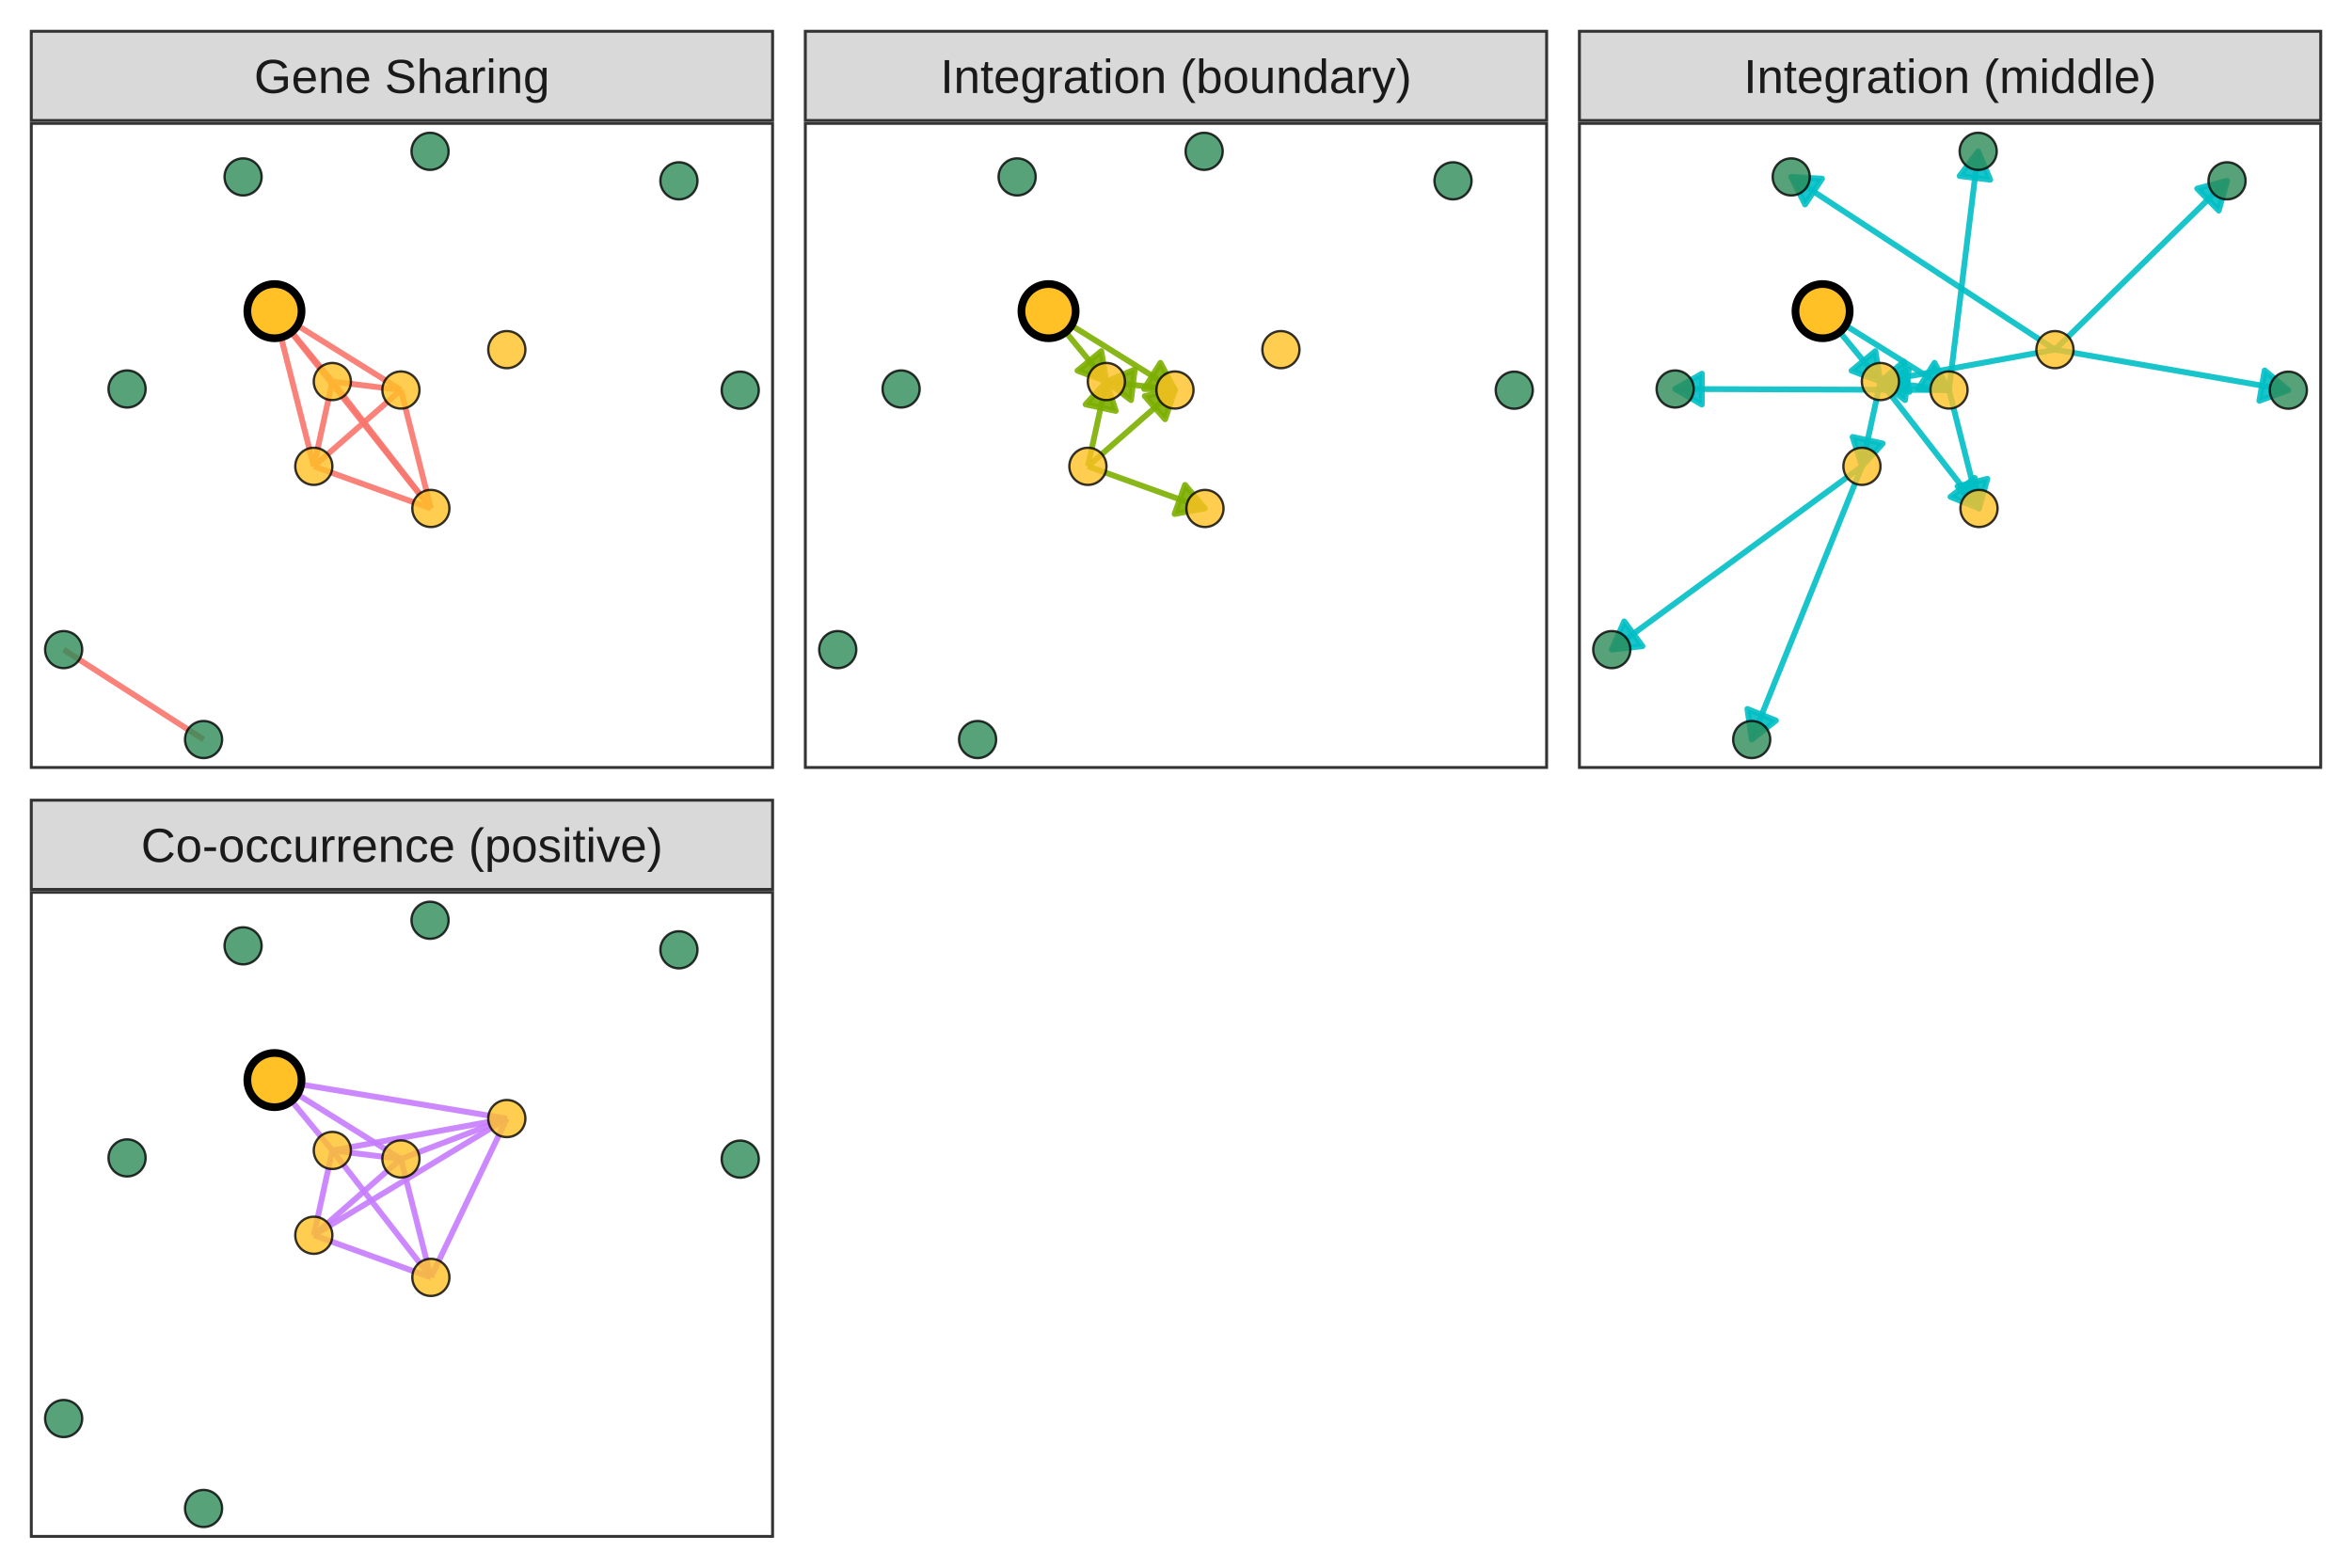
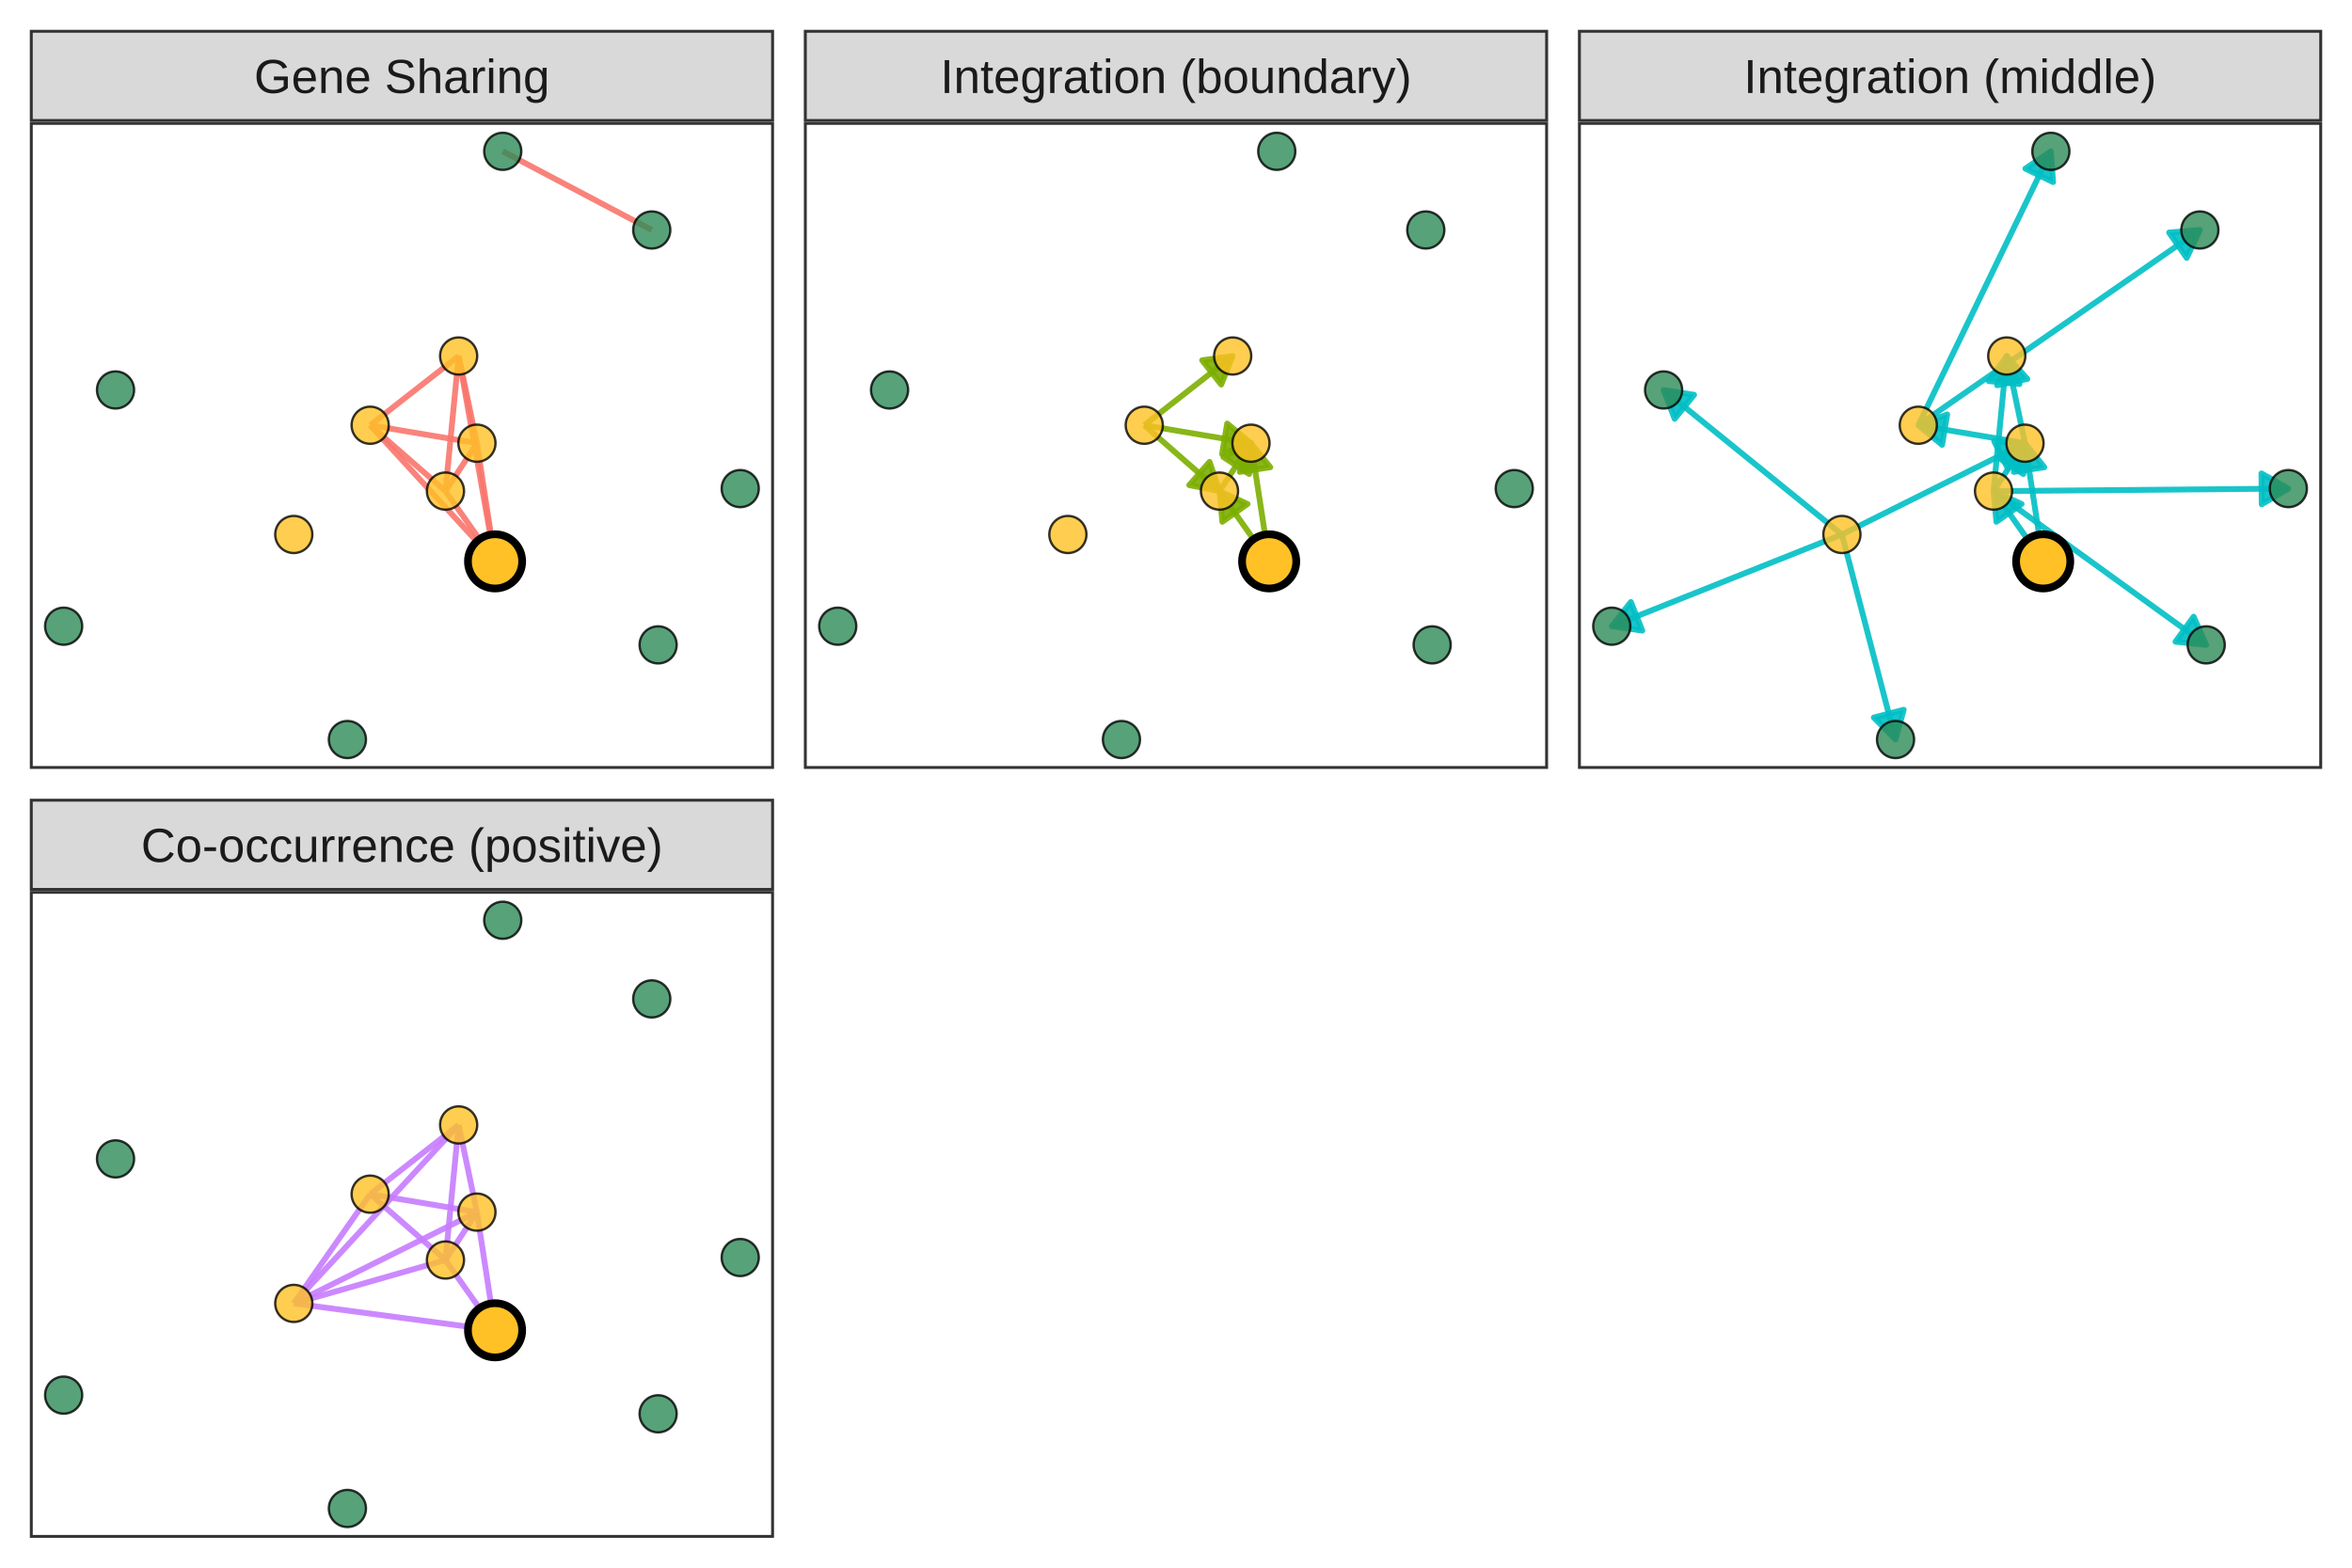
<svg xmlns="http://www.w3.org/2000/svg" width="432.00pt" height="288.00pt" viewBox="0 0 432.00 288.00">
  <g class="svglite">
    <defs>
      <style type="text/css">
    .svglite line, .svglite polyline, .svglite polygon, .svglite path, .svglite rect, .svglite circle {
      fill: none;
      stroke: #000000;
      stroke-linecap: round;
      stroke-linejoin: round;
      stroke-miterlimit: 10.00;
    }
    .svglite text {
      white-space: pre;
    }
    .svglite g.glyphgroup path {
      fill: inherit;
      stroke: none;
    }
  </style>
    </defs>
    <rect width="100%" height="100%" style="stroke: none; fill: #FFFFFF;" />
    <defs>
      <clipPath id="cpMC4wMHw0MzIuMDB8MC4wMHwyODguMDA=">
        <rect x="0.00" y="0.00" width="432.00" height="288.00" />
      </clipPath>
    </defs>
    <g clip-path="url(#cpMC4wMHw0MzIuMDB8MC4wMHwyODguMDA=)">
      <rect x="0" y="0.00" width="432.00" height="288.00" style="stroke-width: 1.07; stroke: #FFFFFF; fill: #FFFFFF;" />
    </g>
    <defs>
      <clipPath id="cpNS40OHwxNDIuMTd8MjIuNDB8MTQxLjI2">
        <rect x="5.48" y="22.40" width="136.69" height="118.86" />
      </clipPath>
    </defs>
    <g clip-path="url(#cpNS40OHwxNDIuMTd8MjIuNDB8MTQxLjI2)">
      <rect x="5.48" y="22.40" width="136.69" height="118.86" style="stroke-width: 1.07; stroke: none; fill: #FFFFFF;" />
-       <line x1="37.39" y1="135.86" x2="11.69" y2="119.34" style="stroke-width: 1.07; stroke: #F8766D; stroke-opacity: 0.90; stroke-linecap: butt;" />
-       <line x1="73.64" y1="71.65" x2="50.41" y2="57.16" style="stroke-width: 1.07; stroke: #F8766D; stroke-opacity: 0.90; stroke-linecap: butt;" />
-       <line x1="73.64" y1="71.65" x2="61.04" y2="70.09" style="stroke-width: 1.07; stroke: #F8766D; stroke-opacity: 0.90; stroke-linecap: butt;" />
-       <line x1="73.64" y1="71.65" x2="79.14" y2="93.41" style="stroke-width: 1.07; stroke: #F8766D; stroke-opacity: 0.90; stroke-linecap: butt;" />
-       <line x1="57.64" y1="85.67" x2="73.64" y2="71.65" style="stroke-width: 1.07; stroke: #F8766D; stroke-opacity: 0.90; stroke-linecap: butt;" />
-       <line x1="57.64" y1="85.67" x2="50.41" y2="57.16" style="stroke-width: 1.07; stroke: #F8766D; stroke-opacity: 0.90; stroke-linecap: butt;" />
-       <line x1="57.64" y1="85.67" x2="61.04" y2="70.09" style="stroke-width: 1.07; stroke: #F8766D; stroke-opacity: 0.90; stroke-linecap: butt;" />
-       <line x1="57.64" y1="85.67" x2="79.14" y2="93.41" style="stroke-width: 1.07; stroke: #F8766D; stroke-opacity: 0.90; stroke-linecap: butt;" />
-       <line x1="50.41" y1="57.16" x2="61.04" y2="70.09" style="stroke-width: 1.07; stroke: #F8766D; stroke-opacity: 0.90; stroke-linecap: butt;" />
-       <line x1="50.41" y1="57.16" x2="79.14" y2="93.41" style="stroke-width: 1.07; stroke: #F8766D; stroke-opacity: 0.90; stroke-linecap: butt;" />
-       <line x1="61.04" y1="70.09" x2="79.14" y2="93.41" style="stroke-width: 1.07; stroke: #F8766D; stroke-opacity: 0.90; stroke-linecap: butt;" />
-       <circle cx="37.39" cy="135.86" r="3.41" style="stroke-width: 0.43; stroke: #000000; stroke-opacity: 0.80; fill: #2E8B57; fill-opacity: 0.80;" />
-       <circle cx="124.70" cy="33.22" r="3.41" style="stroke-width: 0.43; stroke: #000000; stroke-opacity: 0.80; fill: #2E8B57; fill-opacity: 0.80;" />
-       <circle cx="135.96" cy="71.68" r="3.41" style="stroke-width: 0.43; stroke: #000000; stroke-opacity: 0.80; fill: #2E8B57; fill-opacity: 0.80;" />
-       <circle cx="23.34" cy="71.46" r="3.41" style="stroke-width: 0.43; stroke: #000000; stroke-opacity: 0.80; fill: #2E8B57; fill-opacity: 0.80;" />
-       <circle cx="11.69" cy="119.34" r="3.41" style="stroke-width: 0.43; stroke: #000000; stroke-opacity: 0.80; fill: #2E8B57; fill-opacity: 0.80;" />
-       <circle cx="78.99" cy="27.80" r="3.41" style="stroke-width: 0.43; stroke: #000000; stroke-opacity: 0.80; fill: #2E8B57; fill-opacity: 0.80;" />
-       <circle cx="44.65" cy="32.50" r="3.41" style="stroke-width: 0.43; stroke: #000000; stroke-opacity: 0.80; fill: #2E8B57; fill-opacity: 0.80;" />
-       <circle cx="73.64" cy="71.65" r="3.41" style="stroke-width: 0.43; stroke: #000000; stroke-opacity: 0.80; fill: #FFC125; fill-opacity: 0.80;" />
-       <circle cx="57.64" cy="85.67" r="3.41" style="stroke-width: 0.43; stroke: #000000; stroke-opacity: 0.80; fill: #FFC125; fill-opacity: 0.80;" />
-       <circle cx="50.41" cy="57.16" r="4.98" style="stroke-width: 1.42; fill: #FFC125;" />
-       <circle cx="93.09" cy="64.23" r="3.41" style="stroke-width: 0.43; stroke: #000000; stroke-opacity: 0.80; fill: #FFC125; fill-opacity: 0.80;" />
-       <circle cx="61.04" cy="70.09" r="3.41" style="stroke-width: 0.43; stroke: #000000; stroke-opacity: 0.80; fill: #FFC125; fill-opacity: 0.80;" />
-       <circle cx="79.14" cy="93.41" r="3.41" style="stroke-width: 0.43; stroke: #000000; stroke-opacity: 0.80; fill: #FFC125; fill-opacity: 0.80;" />
+       <line x1="92.34" y1="27.80" x2="119.71" y2="42.25" style="stroke-width: 1.07; stroke: #F8766D; stroke-opacity: 0.90; stroke-linecap: butt;" />
+       <line x1="81.82" y1="90.22" x2="90.93" y2="103.13" style="stroke-width: 1.07; stroke: #F8766D; stroke-opacity: 0.90; stroke-linecap: butt;" />
+       <line x1="81.82" y1="90.22" x2="87.60" y2="81.42" style="stroke-width: 1.07; stroke: #F8766D; stroke-opacity: 0.90; stroke-linecap: butt;" />
+       <line x1="81.82" y1="90.22" x2="84.24" y2="65.40" style="stroke-width: 1.07; stroke: #F8766D; stroke-opacity: 0.90; stroke-linecap: butt;" />
+       <line x1="67.99" y1="78.12" x2="81.82" y2="90.22" style="stroke-width: 1.07; stroke: #F8766D; stroke-opacity: 0.90; stroke-linecap: butt;" />
+       <line x1="67.99" y1="78.12" x2="90.93" y2="103.13" style="stroke-width: 1.07; stroke: #F8766D; stroke-opacity: 0.90; stroke-linecap: butt;" />
+       <line x1="67.99" y1="78.12" x2="87.60" y2="81.42" style="stroke-width: 1.07; stroke: #F8766D; stroke-opacity: 0.90; stroke-linecap: butt;" />
+       <line x1="67.99" y1="78.12" x2="84.24" y2="65.40" style="stroke-width: 1.07; stroke: #F8766D; stroke-opacity: 0.90; stroke-linecap: butt;" />
+       <line x1="90.93" y1="103.13" x2="87.60" y2="81.42" style="stroke-width: 1.07; stroke: #F8766D; stroke-opacity: 0.90; stroke-linecap: butt;" />
+       <line x1="90.93" y1="103.13" x2="84.24" y2="65.40" style="stroke-width: 1.07; stroke: #F8766D; stroke-opacity: 0.90; stroke-linecap: butt;" />
+       <line x1="87.60" y1="81.42" x2="84.24" y2="65.40" style="stroke-width: 1.07; stroke: #F8766D; stroke-opacity: 0.90; stroke-linecap: butt;" />
+       <circle cx="92.34" cy="27.80" r="3.41" style="stroke-width: 0.43; stroke: #000000; stroke-opacity: 0.80; fill: #2E8B57; fill-opacity: 0.80;" />
+       <circle cx="63.81" cy="135.86" r="3.41" style="stroke-width: 0.43; stroke: #000000; stroke-opacity: 0.80; fill: #2E8B57; fill-opacity: 0.80;" />
+       <circle cx="21.22" cy="71.64" r="3.41" style="stroke-width: 0.43; stroke: #000000; stroke-opacity: 0.80; fill: #2E8B57; fill-opacity: 0.80;" />
+       <circle cx="120.88" cy="118.47" r="3.41" style="stroke-width: 0.43; stroke: #000000; stroke-opacity: 0.80; fill: #2E8B57; fill-opacity: 0.80;" />
+       <circle cx="119.71" cy="42.25" r="3.41" style="stroke-width: 0.43; stroke: #000000; stroke-opacity: 0.80; fill: #2E8B57; fill-opacity: 0.80;" />
+       <circle cx="135.96" cy="89.76" r="3.41" style="stroke-width: 0.43; stroke: #000000; stroke-opacity: 0.80; fill: #2E8B57; fill-opacity: 0.80;" />
+       <circle cx="11.69" cy="115.04" r="3.41" style="stroke-width: 0.43; stroke: #000000; stroke-opacity: 0.80; fill: #2E8B57; fill-opacity: 0.80;" />
+       <circle cx="81.82" cy="90.22" r="3.41" style="stroke-width: 0.43; stroke: #000000; stroke-opacity: 0.80; fill: #FFC125; fill-opacity: 0.80;" />
+       <circle cx="67.99" cy="78.12" r="3.41" style="stroke-width: 0.43; stroke: #000000; stroke-opacity: 0.80; fill: #FFC125; fill-opacity: 0.80;" />
+       <circle cx="90.93" cy="103.13" r="4.98" style="stroke-width: 1.42; fill: #FFC125;" />
+       <circle cx="53.96" cy="98.19" r="3.41" style="stroke-width: 0.43; stroke: #000000; stroke-opacity: 0.80; fill: #FFC125; fill-opacity: 0.80;" />
+       <circle cx="87.60" cy="81.42" r="3.41" style="stroke-width: 0.43; stroke: #000000; stroke-opacity: 0.80; fill: #FFC125; fill-opacity: 0.80;" />
+       <circle cx="84.24" cy="65.40" r="3.41" style="stroke-width: 0.43; stroke: #000000; stroke-opacity: 0.80; fill: #FFC125; fill-opacity: 0.80;" />
      <rect x="5.48" y="22.40" width="136.69" height="118.86" style="stroke-width: 1.07; stroke: #333333;" />
    </g>
    <g clip-path="url(#cpMC4wMHw0MzIuMDB8MC4wMHwyODguMDA=)">
</g>
    <defs>
      <clipPath id="cpNS40OHwxNDIuMTd8MTYzLjY2fDI4Mi41Mg==">
        <rect x="5.48" y="163.66" width="136.69" height="118.86" />
      </clipPath>
    </defs>
    <g clip-path="url(#cpNS40OHwxNDIuMTd8MTYzLjY2fDI4Mi41Mg==)">
      <rect x="5.48" y="163.66" width="136.69" height="118.86" style="stroke-width: 1.07; stroke: none; fill: #FFFFFF;" />
-       <line x1="73.64" y1="212.91" x2="57.64" y2="226.93" style="stroke-width: 1.07; stroke: #C77CFF; stroke-opacity: 0.90; stroke-linecap: butt;" />
-       <line x1="73.64" y1="212.91" x2="50.41" y2="198.42" style="stroke-width: 1.07; stroke: #C77CFF; stroke-opacity: 0.90; stroke-linecap: butt;" />
-       <line x1="73.64" y1="212.91" x2="93.09" y2="205.49" style="stroke-width: 1.07; stroke: #C77CFF; stroke-opacity: 0.90; stroke-linecap: butt;" />
-       <line x1="73.64" y1="212.91" x2="61.04" y2="211.35" style="stroke-width: 1.07; stroke: #C77CFF; stroke-opacity: 0.90; stroke-linecap: butt;" />
-       <line x1="73.64" y1="212.91" x2="79.14" y2="234.67" style="stroke-width: 1.07; stroke: #C77CFF; stroke-opacity: 0.90; stroke-linecap: butt;" />
-       <line x1="57.64" y1="226.93" x2="93.09" y2="205.49" style="stroke-width: 1.07; stroke: #C77CFF; stroke-opacity: 0.90; stroke-linecap: butt;" />
-       <line x1="57.64" y1="226.93" x2="61.04" y2="211.35" style="stroke-width: 1.07; stroke: #C77CFF; stroke-opacity: 0.90; stroke-linecap: butt;" />
-       <line x1="57.64" y1="226.93" x2="79.14" y2="234.67" style="stroke-width: 1.07; stroke: #C77CFF; stroke-opacity: 0.90; stroke-linecap: butt;" />
-       <line x1="50.41" y1="198.42" x2="93.09" y2="205.49" style="stroke-width: 1.07; stroke: #C77CFF; stroke-opacity: 0.90; stroke-linecap: butt;" />
-       <line x1="50.41" y1="198.42" x2="61.04" y2="211.35" style="stroke-width: 1.07; stroke: #C77CFF; stroke-opacity: 0.90; stroke-linecap: butt;" />
-       <line x1="93.09" y1="205.49" x2="61.04" y2="211.35" style="stroke-width: 1.07; stroke: #C77CFF; stroke-opacity: 0.90; stroke-linecap: butt;" />
-       <line x1="93.09" y1="205.49" x2="79.14" y2="234.67" style="stroke-width: 1.07; stroke: #C77CFF; stroke-opacity: 0.90; stroke-linecap: butt;" />
-       <line x1="61.04" y1="211.35" x2="79.14" y2="234.67" style="stroke-width: 1.07; stroke: #C77CFF; stroke-opacity: 0.90; stroke-linecap: butt;" />
-       <circle cx="37.39" cy="277.12" r="3.41" style="stroke-width: 0.43; stroke: #000000; stroke-opacity: 0.80; fill: #2E8B57; fill-opacity: 0.80;" />
-       <circle cx="124.70" cy="174.49" r="3.41" style="stroke-width: 0.43; stroke: #000000; stroke-opacity: 0.80; fill: #2E8B57; fill-opacity: 0.80;" />
-       <circle cx="135.96" cy="212.94" r="3.41" style="stroke-width: 0.43; stroke: #000000; stroke-opacity: 0.80; fill: #2E8B57; fill-opacity: 0.80;" />
-       <circle cx="23.34" cy="212.72" r="3.41" style="stroke-width: 0.43; stroke: #000000; stroke-opacity: 0.80; fill: #2E8B57; fill-opacity: 0.80;" />
-       <circle cx="11.69" cy="260.60" r="3.41" style="stroke-width: 0.43; stroke: #000000; stroke-opacity: 0.80; fill: #2E8B57; fill-opacity: 0.80;" />
-       <circle cx="78.99" cy="169.06" r="3.41" style="stroke-width: 0.43; stroke: #000000; stroke-opacity: 0.80; fill: #2E8B57; fill-opacity: 0.80;" />
-       <circle cx="44.65" cy="173.76" r="3.41" style="stroke-width: 0.43; stroke: #000000; stroke-opacity: 0.80; fill: #2E8B57; fill-opacity: 0.80;" />
-       <circle cx="73.64" cy="212.91" r="3.41" style="stroke-width: 0.43; stroke: #000000; stroke-opacity: 0.80; fill: #FFC125; fill-opacity: 0.80;" />
-       <circle cx="57.64" cy="226.93" r="3.41" style="stroke-width: 0.43; stroke: #000000; stroke-opacity: 0.80; fill: #FFC125; fill-opacity: 0.80;" />
-       <circle cx="50.41" cy="198.42" r="4.98" style="stroke-width: 1.42; fill: #FFC125;" />
-       <circle cx="93.09" cy="205.49" r="3.41" style="stroke-width: 0.43; stroke: #000000; stroke-opacity: 0.80; fill: #FFC125; fill-opacity: 0.80;" />
-       <circle cx="61.04" cy="211.35" r="3.41" style="stroke-width: 0.43; stroke: #000000; stroke-opacity: 0.80; fill: #FFC125; fill-opacity: 0.80;" />
-       <circle cx="79.14" cy="234.67" r="3.41" style="stroke-width: 0.43; stroke: #000000; stroke-opacity: 0.80; fill: #FFC125; fill-opacity: 0.80;" />
+       <line x1="81.82" y1="231.48" x2="67.99" y2="219.38" style="stroke-width: 1.07; stroke: #C77CFF; stroke-opacity: 0.90; stroke-linecap: butt;" />
+       <line x1="81.82" y1="231.48" x2="90.93" y2="244.39" style="stroke-width: 1.07; stroke: #C77CFF; stroke-opacity: 0.90; stroke-linecap: butt;" />
+       <line x1="81.82" y1="231.48" x2="53.96" y2="239.45" style="stroke-width: 1.07; stroke: #C77CFF; stroke-opacity: 0.90; stroke-linecap: butt;" />
+       <line x1="81.82" y1="231.48" x2="87.60" y2="222.68" style="stroke-width: 1.07; stroke: #C77CFF; stroke-opacity: 0.90; stroke-linecap: butt;" />
+       <line x1="81.82" y1="231.48" x2="84.24" y2="206.66" style="stroke-width: 1.07; stroke: #C77CFF; stroke-opacity: 0.90; stroke-linecap: butt;" />
+       <line x1="67.99" y1="219.38" x2="53.96" y2="239.45" style="stroke-width: 1.07; stroke: #C77CFF; stroke-opacity: 0.90; stroke-linecap: butt;" />
+       <line x1="67.99" y1="219.38" x2="87.60" y2="222.68" style="stroke-width: 1.07; stroke: #C77CFF; stroke-opacity: 0.90; stroke-linecap: butt;" />
+       <line x1="67.99" y1="219.38" x2="84.24" y2="206.66" style="stroke-width: 1.07; stroke: #C77CFF; stroke-opacity: 0.90; stroke-linecap: butt;" />
+       <line x1="90.93" y1="244.39" x2="53.96" y2="239.45" style="stroke-width: 1.07; stroke: #C77CFF; stroke-opacity: 0.90; stroke-linecap: butt;" />
+       <line x1="90.93" y1="244.39" x2="87.60" y2="222.68" style="stroke-width: 1.07; stroke: #C77CFF; stroke-opacity: 0.90; stroke-linecap: butt;" />
+       <line x1="53.96" y1="239.45" x2="87.60" y2="222.68" style="stroke-width: 1.07; stroke: #C77CFF; stroke-opacity: 0.90; stroke-linecap: butt;" />
+       <line x1="53.96" y1="239.45" x2="84.24" y2="206.66" style="stroke-width: 1.07; stroke: #C77CFF; stroke-opacity: 0.90; stroke-linecap: butt;" />
+       <line x1="87.60" y1="222.68" x2="84.24" y2="206.66" style="stroke-width: 1.07; stroke: #C77CFF; stroke-opacity: 0.90; stroke-linecap: butt;" />
+       <circle cx="92.34" cy="169.06" r="3.41" style="stroke-width: 0.43; stroke: #000000; stroke-opacity: 0.80; fill: #2E8B57; fill-opacity: 0.80;" />
+       <circle cx="63.81" cy="277.12" r="3.41" style="stroke-width: 0.43; stroke: #000000; stroke-opacity: 0.80; fill: #2E8B57; fill-opacity: 0.80;" />
+       <circle cx="21.22" cy="212.90" r="3.41" style="stroke-width: 0.43; stroke: #000000; stroke-opacity: 0.80; fill: #2E8B57; fill-opacity: 0.80;" />
+       <circle cx="120.88" cy="259.73" r="3.41" style="stroke-width: 0.43; stroke: #000000; stroke-opacity: 0.80; fill: #2E8B57; fill-opacity: 0.80;" />
+       <circle cx="119.71" cy="183.51" r="3.41" style="stroke-width: 0.43; stroke: #000000; stroke-opacity: 0.80; fill: #2E8B57; fill-opacity: 0.80;" />
+       <circle cx="135.96" cy="231.02" r="3.41" style="stroke-width: 0.43; stroke: #000000; stroke-opacity: 0.80; fill: #2E8B57; fill-opacity: 0.80;" />
+       <circle cx="11.69" cy="256.30" r="3.41" style="stroke-width: 0.43; stroke: #000000; stroke-opacity: 0.80; fill: #2E8B57; fill-opacity: 0.80;" />
+       <circle cx="81.82" cy="231.48" r="3.41" style="stroke-width: 0.43; stroke: #000000; stroke-opacity: 0.80; fill: #FFC125; fill-opacity: 0.80;" />
+       <circle cx="67.99" cy="219.38" r="3.41" style="stroke-width: 0.43; stroke: #000000; stroke-opacity: 0.80; fill: #FFC125; fill-opacity: 0.80;" />
+       <circle cx="90.93" cy="244.39" r="4.98" style="stroke-width: 1.42; fill: #FFC125;" />
+       <circle cx="53.96" cy="239.45" r="3.41" style="stroke-width: 0.43; stroke: #000000; stroke-opacity: 0.80; fill: #FFC125; fill-opacity: 0.80;" />
+       <circle cx="87.60" cy="222.68" r="3.41" style="stroke-width: 0.43; stroke: #000000; stroke-opacity: 0.80; fill: #FFC125; fill-opacity: 0.80;" />
+       <circle cx="84.24" cy="206.66" r="3.41" style="stroke-width: 0.43; stroke: #000000; stroke-opacity: 0.80; fill: #FFC125; fill-opacity: 0.80;" />
      <rect x="5.48" y="163.66" width="136.69" height="118.86" style="stroke-width: 1.07; stroke: #333333;" />
    </g>
    <g clip-path="url(#cpMC4wMHw0MzIuMDB8MC4wMHwyODguMDA=)">
</g>
    <defs>
      <clipPath id="cpMTQ3LjY1fDI4NC4zNXwyMi40MHwxNDEuMjY=">
        <rect x="147.65" y="22.40" width="136.69" height="118.86" />
      </clipPath>
    </defs>
    <g clip-path="url(#cpMTQ3LjY1fDI4NC4zNXwyMi40MHwxNDEuMjY=)">
      <rect x="147.65" y="22.40" width="136.69" height="118.86" style="stroke-width: 1.07; stroke: none; fill: #FFFFFF;" />
-       <line x1="215.81" y1="71.65" x2="203.21" y2="70.09" style="stroke-width: 1.07; stroke: #7CAE00; stroke-opacity: 0.90; stroke-linecap: butt;" />
-       <polygon points="208.43,67.88 203.21,70.09 207.74,73.51 " style="stroke-width: 1.07; stroke: #7CAE00; stroke-opacity: 0.90; stroke-linecap: butt; fill: #7CAE00; fill-opacity: 0.90;" />
-       <line x1="199.82" y1="85.67" x2="215.81" y2="71.65" style="stroke-width: 1.07; stroke: #7CAE00; stroke-opacity: 0.90; stroke-linecap: butt;" />
-       <polygon points="213.99,77.02 215.81,71.65 210.25,72.76 " style="stroke-width: 1.07; stroke: #7CAE00; stroke-opacity: 0.90; stroke-linecap: butt; fill: #7CAE00; fill-opacity: 0.90;" />
-       <line x1="199.82" y1="85.67" x2="203.21" y2="70.09" style="stroke-width: 1.07; stroke: #7CAE00; stroke-opacity: 0.90; stroke-linecap: butt;" />
-       <polygon points="204.93,75.49 203.21,70.09 199.40,74.29 " style="stroke-width: 1.07; stroke: #7CAE00; stroke-opacity: 0.90; stroke-linecap: butt; fill: #7CAE00; fill-opacity: 0.90;" />
-       <line x1="199.82" y1="85.67" x2="221.32" y2="93.41" style="stroke-width: 1.07; stroke: #7CAE00; stroke-opacity: 0.90; stroke-linecap: butt;" />
-       <polygon points="215.74,94.42 221.32,93.41 217.66,89.08 " style="stroke-width: 1.07; stroke: #7CAE00; stroke-opacity: 0.90; stroke-linecap: butt; fill: #7CAE00; fill-opacity: 0.90;" />
-       <line x1="192.59" y1="57.16" x2="215.81" y2="71.65" style="stroke-width: 1.07; stroke: #7CAE00; stroke-opacity: 0.90; stroke-linecap: butt;" />
-       <polygon points="210.14,71.46 215.81,71.65 213.14,66.65 " style="stroke-width: 1.07; stroke: #7CAE00; stroke-opacity: 0.90; stroke-linecap: butt; fill: #7CAE00; fill-opacity: 0.90;" />
-       <line x1="192.59" y1="57.16" x2="203.21" y2="70.09" style="stroke-width: 1.07; stroke: #7CAE00; stroke-opacity: 0.90; stroke-linecap: butt;" />
-       <polygon points="197.90,68.10 203.21,70.09 202.28,64.50 " style="stroke-width: 1.07; stroke: #7CAE00; stroke-opacity: 0.90; stroke-linecap: butt; fill: #7CAE00; fill-opacity: 0.90;" />
-       <circle cx="179.56" cy="135.86" r="3.41" style="stroke-width: 0.43; stroke: #000000; stroke-opacity: 0.80; fill: #2E8B57; fill-opacity: 0.80;" />
-       <circle cx="266.88" cy="33.22" r="3.41" style="stroke-width: 0.43; stroke: #000000; stroke-opacity: 0.80; fill: #2E8B57; fill-opacity: 0.80;" />
-       <circle cx="278.13" cy="71.68" r="3.41" style="stroke-width: 0.43; stroke: #000000; stroke-opacity: 0.80; fill: #2E8B57; fill-opacity: 0.80;" />
-       <circle cx="165.51" cy="71.46" r="3.41" style="stroke-width: 0.43; stroke: #000000; stroke-opacity: 0.80; fill: #2E8B57; fill-opacity: 0.80;" />
-       <circle cx="153.87" cy="119.34" r="3.41" style="stroke-width: 0.43; stroke: #000000; stroke-opacity: 0.80; fill: #2E8B57; fill-opacity: 0.80;" />
-       <circle cx="221.17" cy="27.80" r="3.41" style="stroke-width: 0.43; stroke: #000000; stroke-opacity: 0.80; fill: #2E8B57; fill-opacity: 0.80;" />
-       <circle cx="186.82" cy="32.50" r="3.41" style="stroke-width: 0.43; stroke: #000000; stroke-opacity: 0.80; fill: #2E8B57; fill-opacity: 0.80;" />
-       <circle cx="215.81" cy="71.65" r="3.41" style="stroke-width: 0.43; stroke: #000000; stroke-opacity: 0.80; fill: #FFC125; fill-opacity: 0.80;" />
-       <circle cx="199.82" cy="85.67" r="3.41" style="stroke-width: 0.43; stroke: #000000; stroke-opacity: 0.80; fill: #FFC125; fill-opacity: 0.80;" />
-       <circle cx="192.59" cy="57.16" r="4.98" style="stroke-width: 1.42; fill: #FFC125;" />
-       <circle cx="235.27" cy="64.23" r="3.41" style="stroke-width: 0.43; stroke: #000000; stroke-opacity: 0.80; fill: #FFC125; fill-opacity: 0.80;" />
-       <circle cx="203.21" cy="70.09" r="3.41" style="stroke-width: 0.43; stroke: #000000; stroke-opacity: 0.80; fill: #FFC125; fill-opacity: 0.80;" />
-       <circle cx="221.32" cy="93.41" r="3.41" style="stroke-width: 0.43; stroke: #000000; stroke-opacity: 0.80; fill: #FFC125; fill-opacity: 0.80;" />
+       <line x1="223.99" y1="90.22" x2="229.77" y2="81.42" style="stroke-width: 1.07; stroke: #7CAE00; stroke-opacity: 0.90; stroke-linecap: butt;" />
+       <polygon points="229.44,87.08 229.77,81.42 224.70,83.96 " style="stroke-width: 1.07; stroke: #7CAE00; stroke-opacity: 0.90; stroke-linecap: butt; fill: #7CAE00; fill-opacity: 0.90;" />
+       <line x1="210.17" y1="78.12" x2="223.99" y2="90.22" style="stroke-width: 1.07; stroke: #7CAE00; stroke-opacity: 0.90; stroke-linecap: butt;" />
+       <polygon points="218.43,89.12 223.99,90.22 222.16,84.85 " style="stroke-width: 1.07; stroke: #7CAE00; stroke-opacity: 0.90; stroke-linecap: butt; fill: #7CAE00; fill-opacity: 0.90;" />
+       <line x1="210.17" y1="78.12" x2="229.77" y2="81.42" style="stroke-width: 1.07; stroke: #7CAE00; stroke-opacity: 0.90; stroke-linecap: butt;" />
+       <polygon points="224.46,83.40 229.77,81.42 225.40,77.81 " style="stroke-width: 1.07; stroke: #7CAE00; stroke-opacity: 0.90; stroke-linecap: butt; fill: #7CAE00; fill-opacity: 0.90;" />
+       <line x1="210.17" y1="78.12" x2="226.41" y2="65.40" style="stroke-width: 1.07; stroke: #7CAE00; stroke-opacity: 0.90; stroke-linecap: butt;" />
+       <polygon points="224.30,70.65 226.41,65.40 220.80,66.19 " style="stroke-width: 1.07; stroke: #7CAE00; stroke-opacity: 0.90; stroke-linecap: butt; fill: #7CAE00; fill-opacity: 0.90;" />
+       <line x1="233.11" y1="103.13" x2="223.99" y2="90.22" style="stroke-width: 1.07; stroke: #7CAE00; stroke-opacity: 0.90; stroke-linecap: butt;" />
+       <polygon points="229.14,92.59 223.99,90.22 224.51,95.86 " style="stroke-width: 1.07; stroke: #7CAE00; stroke-opacity: 0.90; stroke-linecap: butt; fill: #7CAE00; fill-opacity: 0.90;" />
+       <line x1="233.11" y1="103.13" x2="229.77" y2="81.42" style="stroke-width: 1.07; stroke: #7CAE00; stroke-opacity: 0.90; stroke-linecap: butt;" />
+       <polygon points="233.32,85.84 229.77,81.42 227.71,86.70 " style="stroke-width: 1.07; stroke: #7CAE00; stroke-opacity: 0.90; stroke-linecap: butt; fill: #7CAE00; fill-opacity: 0.90;" />
+       <circle cx="234.51" cy="27.80" r="3.41" style="stroke-width: 0.43; stroke: #000000; stroke-opacity: 0.80; fill: #2E8B57; fill-opacity: 0.80;" />
+       <circle cx="205.98" cy="135.86" r="3.41" style="stroke-width: 0.43; stroke: #000000; stroke-opacity: 0.80; fill: #2E8B57; fill-opacity: 0.80;" />
+       <circle cx="163.39" cy="71.64" r="3.41" style="stroke-width: 0.43; stroke: #000000; stroke-opacity: 0.80; fill: #2E8B57; fill-opacity: 0.80;" />
+       <circle cx="263.05" cy="118.47" r="3.41" style="stroke-width: 0.43; stroke: #000000; stroke-opacity: 0.80; fill: #2E8B57; fill-opacity: 0.80;" />
+       <circle cx="261.88" cy="42.25" r="3.41" style="stroke-width: 0.43; stroke: #000000; stroke-opacity: 0.80; fill: #2E8B57; fill-opacity: 0.80;" />
+       <circle cx="278.13" cy="89.76" r="3.41" style="stroke-width: 0.43; stroke: #000000; stroke-opacity: 0.80; fill: #2E8B57; fill-opacity: 0.80;" />
+       <circle cx="153.87" cy="115.04" r="3.41" style="stroke-width: 0.43; stroke: #000000; stroke-opacity: 0.80; fill: #2E8B57; fill-opacity: 0.80;" />
+       <circle cx="223.99" cy="90.22" r="3.41" style="stroke-width: 0.43; stroke: #000000; stroke-opacity: 0.80; fill: #FFC125; fill-opacity: 0.80;" />
+       <circle cx="210.17" cy="78.12" r="3.41" style="stroke-width: 0.43; stroke: #000000; stroke-opacity: 0.80; fill: #FFC125; fill-opacity: 0.80;" />
+       <circle cx="233.11" cy="103.13" r="4.98" style="stroke-width: 1.42; fill: #FFC125;" />
+       <circle cx="196.14" cy="98.19" r="3.41" style="stroke-width: 0.43; stroke: #000000; stroke-opacity: 0.80; fill: #FFC125; fill-opacity: 0.80;" />
+       <circle cx="229.77" cy="81.42" r="3.41" style="stroke-width: 0.43; stroke: #000000; stroke-opacity: 0.80; fill: #FFC125; fill-opacity: 0.80;" />
+       <circle cx="226.41" cy="65.40" r="3.41" style="stroke-width: 0.43; stroke: #000000; stroke-opacity: 0.80; fill: #FFC125; fill-opacity: 0.80;" />
      <rect x="147.65" y="22.40" width="136.69" height="118.86" style="stroke-width: 1.07; stroke: #333333;" />
    </g>
    <g clip-path="url(#cpMC4wMHw0MzIuMDB8MC4wMHwyODguMDA=)">
</g>
    <defs>
      <clipPath id="cpMjg5LjgzfDQyNi41MnwyMi40MHwxNDEuMjY=">
        <rect x="289.83" y="22.40" width="136.69" height="118.86" />
      </clipPath>
    </defs>
    <g clip-path="url(#cpMjg5LjgzfDQyNi41MnwyMi40MHwxNDEuMjY=)">
      <rect x="289.83" y="22.40" width="136.69" height="118.86" style="stroke-width: 1.07; stroke: none; fill: #FFFFFF;" />
-       <line x1="357.98" y1="71.65" x2="307.68" y2="71.46" style="stroke-width: 1.07; stroke: #00BFC4; stroke-opacity: 0.90; stroke-linecap: butt;" />
-       <polygon points="312.60,68.65 307.68,71.46 312.58,74.32 " style="stroke-width: 1.07; stroke: #00BFC4; stroke-opacity: 0.90; stroke-linecap: butt; fill: #00BFC4; fill-opacity: 0.90;" />
-       <line x1="357.98" y1="71.65" x2="345.38" y2="70.09" style="stroke-width: 1.07; stroke: #00BFC4; stroke-opacity: 0.90; stroke-linecap: butt;" />
-       <polygon points="350.60,67.88 345.38,70.09 349.91,73.51 " style="stroke-width: 1.07; stroke: #00BFC4; stroke-opacity: 0.90; stroke-linecap: butt; fill: #00BFC4; fill-opacity: 0.90;" />
-       <line x1="357.98" y1="71.65" x2="363.49" y2="93.41" style="stroke-width: 1.07; stroke: #00BFC4; stroke-opacity: 0.90; stroke-linecap: butt;" />
-       <polygon points="359.54,89.35 363.49,93.41 365.03,87.96 " style="stroke-width: 1.07; stroke: #00BFC4; stroke-opacity: 0.90; stroke-linecap: butt; fill: #00BFC4; fill-opacity: 0.90;" />
-       <line x1="357.98" y1="71.65" x2="363.34" y2="27.80" style="stroke-width: 1.07; stroke: #00BFC4; stroke-opacity: 0.90; stroke-linecap: butt;" />
-       <polygon points="365.56,33.02 363.34,27.80 359.93,32.33 " style="stroke-width: 1.07; stroke: #00BFC4; stroke-opacity: 0.90; stroke-linecap: butt; fill: #00BFC4; fill-opacity: 0.90;" />
-       <line x1="341.99" y1="85.67" x2="321.74" y2="135.86" style="stroke-width: 1.07; stroke: #00BFC4; stroke-opacity: 0.90; stroke-linecap: butt;" />
-       <polygon points="320.95,130.24 321.74,135.86 326.20,132.37 " style="stroke-width: 1.07; stroke: #00BFC4; stroke-opacity: 0.90; stroke-linecap: butt; fill: #00BFC4; fill-opacity: 0.90;" />
-       <line x1="341.99" y1="85.67" x2="296.04" y2="119.34" style="stroke-width: 1.07; stroke: #00BFC4; stroke-opacity: 0.90; stroke-linecap: butt;" />
-       <polygon points="298.32,114.15 296.04,119.34 301.68,118.72 " style="stroke-width: 1.07; stroke: #00BFC4; stroke-opacity: 0.90; stroke-linecap: butt; fill: #00BFC4; fill-opacity: 0.90;" />
-       <line x1="334.76" y1="57.16" x2="357.98" y2="71.65" style="stroke-width: 1.07; stroke: #00BFC4; stroke-opacity: 0.90; stroke-linecap: butt;" />
-       <polygon points="352.32,71.46 357.98,71.65 355.32,66.65 " style="stroke-width: 1.07; stroke: #00BFC4; stroke-opacity: 0.90; stroke-linecap: butt; fill: #00BFC4; fill-opacity: 0.90;" />
-       <line x1="334.76" y1="57.16" x2="345.38" y2="70.09" style="stroke-width: 1.07; stroke: #00BFC4; stroke-opacity: 0.90; stroke-linecap: butt;" />
-       <polygon points="340.08,68.10 345.38,70.09 344.46,64.50 " style="stroke-width: 1.07; stroke: #00BFC4; stroke-opacity: 0.90; stroke-linecap: butt; fill: #00BFC4; fill-opacity: 0.90;" />
-       <line x1="377.44" y1="64.23" x2="409.05" y2="33.22" style="stroke-width: 1.07; stroke: #00BFC4; stroke-opacity: 0.90; stroke-linecap: butt;" />
-       <polygon points="407.53,38.69 409.05,33.22 403.56,34.64 " style="stroke-width: 1.07; stroke: #00BFC4; stroke-opacity: 0.90; stroke-linecap: butt; fill: #00BFC4; fill-opacity: 0.90;" />
-       <line x1="377.44" y1="64.23" x2="420.31" y2="71.68" style="stroke-width: 1.07; stroke: #00BFC4; stroke-opacity: 0.90; stroke-linecap: butt;" />
-       <polygon points="414.98,73.63 420.31,71.68 415.96,68.05 " style="stroke-width: 1.07; stroke: #00BFC4; stroke-opacity: 0.90; stroke-linecap: butt; fill: #00BFC4; fill-opacity: 0.90;" />
-       <line x1="377.44" y1="64.23" x2="345.38" y2="70.09" style="stroke-width: 1.07; stroke: #00BFC4; stroke-opacity: 0.90; stroke-linecap: butt;" />
-       <polygon points="349.70,66.42 345.38,70.09 350.72,72.00 " style="stroke-width: 1.07; stroke: #00BFC4; stroke-opacity: 0.90; stroke-linecap: butt; fill: #00BFC4; fill-opacity: 0.90;" />
-       <line x1="377.44" y1="64.23" x2="329.00" y2="32.50" style="stroke-width: 1.07; stroke: #00BFC4; stroke-opacity: 0.90; stroke-linecap: butt;" />
-       <polygon points="334.66,32.82 329.00,32.50 331.55,37.56 " style="stroke-width: 1.07; stroke: #00BFC4; stroke-opacity: 0.90; stroke-linecap: butt; fill: #00BFC4; fill-opacity: 0.90;" />
-       <line x1="345.38" y1="70.09" x2="341.99" y2="85.67" style="stroke-width: 1.07; stroke: #00BFC4; stroke-opacity: 0.90; stroke-linecap: butt;" />
-       <polygon points="340.27,80.27 341.99,85.67 345.81,81.47 " style="stroke-width: 1.07; stroke: #00BFC4; stroke-opacity: 0.90; stroke-linecap: butt; fill: #00BFC4; fill-opacity: 0.90;" />
-       <line x1="345.38" y1="70.09" x2="363.49" y2="93.41" style="stroke-width: 1.07; stroke: #00BFC4; stroke-opacity: 0.90; stroke-linecap: butt;" />
-       <polygon points="358.24,91.27 363.49,93.41 362.72,87.80 " style="stroke-width: 1.07; stroke: #00BFC4; stroke-opacity: 0.90; stroke-linecap: butt; fill: #00BFC4; fill-opacity: 0.90;" />
-       <circle cx="321.74" cy="135.86" r="3.41" style="stroke-width: 0.43; stroke: #000000; stroke-opacity: 0.80; fill: #2E8B57; fill-opacity: 0.80;" />
-       <circle cx="409.05" cy="33.22" r="3.41" style="stroke-width: 0.43; stroke: #000000; stroke-opacity: 0.80; fill: #2E8B57; fill-opacity: 0.80;" />
-       <circle cx="420.31" cy="71.68" r="3.41" style="stroke-width: 0.43; stroke: #000000; stroke-opacity: 0.80; fill: #2E8B57; fill-opacity: 0.80;" />
-       <circle cx="307.68" cy="71.46" r="3.41" style="stroke-width: 0.43; stroke: #000000; stroke-opacity: 0.80; fill: #2E8B57; fill-opacity: 0.80;" />
-       <circle cx="296.04" cy="119.34" r="3.41" style="stroke-width: 0.43; stroke: #000000; stroke-opacity: 0.80; fill: #2E8B57; fill-opacity: 0.80;" />
-       <circle cx="363.34" cy="27.80" r="3.41" style="stroke-width: 0.43; stroke: #000000; stroke-opacity: 0.80; fill: #2E8B57; fill-opacity: 0.80;" />
-       <circle cx="329.00" cy="32.50" r="3.41" style="stroke-width: 0.43; stroke: #000000; stroke-opacity: 0.80; fill: #2E8B57; fill-opacity: 0.80;" />
-       <circle cx="357.98" cy="71.65" r="3.41" style="stroke-width: 0.43; stroke: #000000; stroke-opacity: 0.80; fill: #FFC125; fill-opacity: 0.80;" />
-       <circle cx="341.99" cy="85.67" r="3.41" style="stroke-width: 0.43; stroke: #000000; stroke-opacity: 0.80; fill: #FFC125; fill-opacity: 0.80;" />
-       <circle cx="334.76" cy="57.16" r="4.98" style="stroke-width: 1.42; fill: #FFC125;" />
-       <circle cx="377.44" cy="64.23" r="3.41" style="stroke-width: 0.43; stroke: #000000; stroke-opacity: 0.80; fill: #FFC125; fill-opacity: 0.80;" />
-       <circle cx="345.38" cy="70.09" r="3.41" style="stroke-width: 0.43; stroke: #000000; stroke-opacity: 0.80; fill: #FFC125; fill-opacity: 0.80;" />
-       <circle cx="363.49" cy="93.41" r="3.41" style="stroke-width: 0.43; stroke: #000000; stroke-opacity: 0.80; fill: #FFC125; fill-opacity: 0.80;" />
+       <line x1="366.16" y1="90.22" x2="405.22" y2="118.47" style="stroke-width: 1.07; stroke: #00BFC4; stroke-opacity: 0.90; stroke-linecap: butt;" />
+       <polygon points="399.58,117.89 405.22,118.47 402.91,113.29 " style="stroke-width: 1.07; stroke: #00BFC4; stroke-opacity: 0.90; stroke-linecap: butt; fill: #00BFC4; fill-opacity: 0.90;" />
+       <line x1="366.16" y1="90.22" x2="371.94" y2="81.42" style="stroke-width: 1.07; stroke: #00BFC4; stroke-opacity: 0.90; stroke-linecap: butt;" />
+       <polygon points="371.62,87.08 371.94,81.42 366.88,83.96 " style="stroke-width: 1.07; stroke: #00BFC4; stroke-opacity: 0.90; stroke-linecap: butt; fill: #00BFC4; fill-opacity: 0.90;" />
+       <line x1="366.16" y1="90.22" x2="368.59" y2="65.40" style="stroke-width: 1.07; stroke: #00BFC4; stroke-opacity: 0.90; stroke-linecap: butt;" />
+       <polygon points="370.93,70.56 368.59,65.40 365.29,70.01 " style="stroke-width: 1.07; stroke: #00BFC4; stroke-opacity: 0.90; stroke-linecap: butt; fill: #00BFC4; fill-opacity: 0.90;" />
+       <line x1="366.16" y1="90.22" x2="420.31" y2="89.76" style="stroke-width: 1.07; stroke: #00BFC4; stroke-opacity: 0.90; stroke-linecap: butt;" />
+       <polygon points="415.42,92.64 420.31,89.76 415.37,86.97 " style="stroke-width: 1.07; stroke: #00BFC4; stroke-opacity: 0.90; stroke-linecap: butt; fill: #00BFC4; fill-opacity: 0.90;" />
+       <line x1="352.34" y1="78.12" x2="376.69" y2="27.80" style="stroke-width: 1.07; stroke: #00BFC4; stroke-opacity: 0.90; stroke-linecap: butt;" />
+       <polygon points="377.10,33.45 376.69,27.80 372.00,30.98 " style="stroke-width: 1.07; stroke: #00BFC4; stroke-opacity: 0.90; stroke-linecap: butt; fill: #00BFC4; fill-opacity: 0.90;" />
+       <line x1="352.34" y1="78.12" x2="404.06" y2="42.25" style="stroke-width: 1.07; stroke: #00BFC4; stroke-opacity: 0.90; stroke-linecap: butt;" />
+       <polygon points="401.64,47.38 404.06,42.25 398.41,42.72 " style="stroke-width: 1.07; stroke: #00BFC4; stroke-opacity: 0.90; stroke-linecap: butt; fill: #00BFC4; fill-opacity: 0.90;" />
+       <line x1="375.28" y1="103.13" x2="366.16" y2="90.22" style="stroke-width: 1.07; stroke: #00BFC4; stroke-opacity: 0.90; stroke-linecap: butt;" />
+       <polygon points="371.31,92.59 366.16,90.22 366.68,95.86 " style="stroke-width: 1.07; stroke: #00BFC4; stroke-opacity: 0.90; stroke-linecap: butt; fill: #00BFC4; fill-opacity: 0.90;" />
+       <line x1="375.28" y1="103.13" x2="371.94" y2="81.42" style="stroke-width: 1.07; stroke: #00BFC4; stroke-opacity: 0.90; stroke-linecap: butt;" />
+       <polygon points="375.49,85.84 371.94,81.42 369.89,86.70 " style="stroke-width: 1.07; stroke: #00BFC4; stroke-opacity: 0.90; stroke-linecap: butt; fill: #00BFC4; fill-opacity: 0.90;" />
+       <line x1="338.31" y1="98.19" x2="348.16" y2="135.86" style="stroke-width: 1.07; stroke: #00BFC4; stroke-opacity: 0.90; stroke-linecap: butt;" />
+       <polygon points="344.17,131.82 348.16,135.86 349.66,130.39 " style="stroke-width: 1.07; stroke: #00BFC4; stroke-opacity: 0.90; stroke-linecap: butt; fill: #00BFC4; fill-opacity: 0.90;" />
+       <line x1="338.31" y1="98.19" x2="305.56" y2="71.64" style="stroke-width: 1.07; stroke: #00BFC4; stroke-opacity: 0.90; stroke-linecap: butt;" />
+       <polygon points="311.16,72.53 305.56,71.64 307.59,76.94 " style="stroke-width: 1.07; stroke: #00BFC4; stroke-opacity: 0.90; stroke-linecap: butt; fill: #00BFC4; fill-opacity: 0.90;" />
+       <line x1="338.31" y1="98.19" x2="371.94" y2="81.42" style="stroke-width: 1.07; stroke: #00BFC4; stroke-opacity: 0.90; stroke-linecap: butt;" />
+       <polygon points="368.81,86.15 371.94,81.42 366.28,81.07 " style="stroke-width: 1.07; stroke: #00BFC4; stroke-opacity: 0.90; stroke-linecap: butt; fill: #00BFC4; fill-opacity: 0.90;" />
+       <line x1="338.31" y1="98.19" x2="296.04" y2="115.04" style="stroke-width: 1.07; stroke: #00BFC4; stroke-opacity: 0.90; stroke-linecap: butt;" />
+       <polygon points="299.55,110.59 296.04,115.04 301.65,115.85 " style="stroke-width: 1.07; stroke: #00BFC4; stroke-opacity: 0.90; stroke-linecap: butt; fill: #00BFC4; fill-opacity: 0.90;" />
+       <line x1="371.94" y1="81.42" x2="352.34" y2="78.12" style="stroke-width: 1.07; stroke: #00BFC4; stroke-opacity: 0.90; stroke-linecap: butt;" />
+       <polygon points="357.65,76.14 352.34,78.12 356.71,81.73 " style="stroke-width: 1.07; stroke: #00BFC4; stroke-opacity: 0.90; stroke-linecap: butt; fill: #00BFC4; fill-opacity: 0.90;" />
+       <line x1="371.94" y1="81.42" x2="368.59" y2="65.40" style="stroke-width: 1.07; stroke: #00BFC4; stroke-opacity: 0.90; stroke-linecap: butt;" />
+       <polygon points="372.37,69.62 368.59,65.40 366.82,70.78 " style="stroke-width: 1.07; stroke: #00BFC4; stroke-opacity: 0.90; stroke-linecap: butt; fill: #00BFC4; fill-opacity: 0.90;" />
+       <circle cx="376.69" cy="27.80" r="3.41" style="stroke-width: 0.43; stroke: #000000; stroke-opacity: 0.80; fill: #2E8B57; fill-opacity: 0.80;" />
+       <circle cx="348.16" cy="135.86" r="3.41" style="stroke-width: 0.43; stroke: #000000; stroke-opacity: 0.80; fill: #2E8B57; fill-opacity: 0.80;" />
+       <circle cx="305.56" cy="71.64" r="3.41" style="stroke-width: 0.43; stroke: #000000; stroke-opacity: 0.80; fill: #2E8B57; fill-opacity: 0.80;" />
+       <circle cx="405.22" cy="118.47" r="3.41" style="stroke-width: 0.43; stroke: #000000; stroke-opacity: 0.80; fill: #2E8B57; fill-opacity: 0.80;" />
+       <circle cx="404.06" cy="42.25" r="3.41" style="stroke-width: 0.43; stroke: #000000; stroke-opacity: 0.80; fill: #2E8B57; fill-opacity: 0.80;" />
+       <circle cx="420.31" cy="89.76" r="3.41" style="stroke-width: 0.43; stroke: #000000; stroke-opacity: 0.80; fill: #2E8B57; fill-opacity: 0.80;" />
+       <circle cx="296.04" cy="115.04" r="3.41" style="stroke-width: 0.43; stroke: #000000; stroke-opacity: 0.80; fill: #2E8B57; fill-opacity: 0.80;" />
+       <circle cx="366.16" cy="90.22" r="3.41" style="stroke-width: 0.43; stroke: #000000; stroke-opacity: 0.80; fill: #FFC125; fill-opacity: 0.80;" />
+       <circle cx="352.34" cy="78.12" r="3.41" style="stroke-width: 0.43; stroke: #000000; stroke-opacity: 0.80; fill: #FFC125; fill-opacity: 0.80;" />
+       <circle cx="375.28" cy="103.13" r="4.98" style="stroke-width: 1.42; fill: #FFC125;" />
+       <circle cx="338.31" cy="98.19" r="3.41" style="stroke-width: 0.43; stroke: #000000; stroke-opacity: 0.80; fill: #FFC125; fill-opacity: 0.80;" />
+       <circle cx="371.94" cy="81.42" r="3.41" style="stroke-width: 0.43; stroke: #000000; stroke-opacity: 0.80; fill: #FFC125; fill-opacity: 0.80;" />
+       <circle cx="368.59" cy="65.40" r="3.41" style="stroke-width: 0.43; stroke: #000000; stroke-opacity: 0.80; fill: #FFC125; fill-opacity: 0.80;" />
      <rect x="289.83" y="22.40" width="136.69" height="118.86" style="stroke-width: 1.07; stroke: #333333;" />
    </g>
    <g clip-path="url(#cpMC4wMHw0MzIuMDB8MC4wMHwyODguMDA=)">
</g>
    <defs>
      <clipPath id="cpNS40OHwxNDIuMTd8MTQ2Ljc0fDE2My42Ng==">
        <rect x="5.48" y="146.74" width="136.69" height="16.92" />
      </clipPath>
    </defs>
    <g clip-path="url(#cpNS40OHwxNDIuMTd8MTQ2Ljc0fDE2My42Ng==)">
      <rect x="5.48" y="146.74" width="136.69" height="16.92" style="stroke-width: 1.07; stroke: #333333; fill: #D9D9D9;" />
      <text x="73.83" y="158.35" text-anchor="middle" style="font-size: 8.80px;fill: #1A1A1A; font-family: &quot;Arial&quot;;" textLength="95.80px" lengthAdjust="spacingAndGlyphs">Co-occurrence (positive)</text>
    </g>
    <g clip-path="url(#cpMC4wMHw0MzIuMDB8MC4wMHwyODguMDA=)">
</g>
    <defs>
      <clipPath id="cpNS40OHwxNDIuMTd8NS40OHwyMi40MA==">
        <rect x="5.48" y="5.48" width="136.69" height="16.92" />
      </clipPath>
    </defs>
    <g clip-path="url(#cpNS40OHwxNDIuMTd8NS40OHwyMi40MA==)">
      <rect x="5.48" y="5.48" width="136.69" height="16.92" style="stroke-width: 1.07; stroke: #333333; fill: #D9D9D9;" />
      <text x="73.83" y="17.09" text-anchor="middle" style="font-size: 8.80px;fill: #1A1A1A; font-family: &quot;Arial&quot;;" textLength="54.27px" lengthAdjust="spacingAndGlyphs">Gene Sharing</text>
    </g>
    <g clip-path="url(#cpMC4wMHw0MzIuMDB8MC4wMHwyODguMDA=)">
</g>
    <defs>
      <clipPath id="cpMTQ3LjY1fDI4NC4zNXw1LjQ4fDIyLjQw">
        <rect x="147.65" y="5.48" width="136.69" height="16.92" />
      </clipPath>
    </defs>
    <g clip-path="url(#cpMTQ3LjY1fDI4NC4zNXw1LjQ4fDIyLjQw)">
      <rect x="147.65" y="5.48" width="136.69" height="16.92" style="stroke-width: 1.07; stroke: #333333; fill: #D9D9D9;" />
      <text x="216.00" y="17.09" text-anchor="middle" style="font-size: 8.80px;fill: #1A1A1A; font-family: &quot;Arial&quot;;" textLength="86.48px" lengthAdjust="spacingAndGlyphs">Integration (boundary)</text>
    </g>
    <g clip-path="url(#cpMC4wMHw0MzIuMDB8MC4wMHwyODguMDA=)">
</g>
    <defs>
      <clipPath id="cpMjg5LjgzfDQyNi41Mnw1LjQ4fDIyLjQw">
        <rect x="289.83" y="5.48" width="136.69" height="16.92" />
      </clipPath>
    </defs>
    <g clip-path="url(#cpMjg5LjgzfDQyNi41Mnw1LjQ4fDIyLjQw)">
      <rect x="289.83" y="5.48" width="136.69" height="16.92" style="stroke-width: 1.07; stroke: #333333; fill: #D9D9D9;" />
      <text x="358.17" y="17.09" text-anchor="middle" style="font-size: 8.80px;fill: #1A1A1A; font-family: &quot;Arial&quot;;" textLength="75.72px" lengthAdjust="spacingAndGlyphs">Integration (middle)</text>
    </g>
    <g clip-path="url(#cpMC4wMHw0MzIuMDB8MC4wMHwyODguMDA=)">
</g>
  </g>
</svg>
